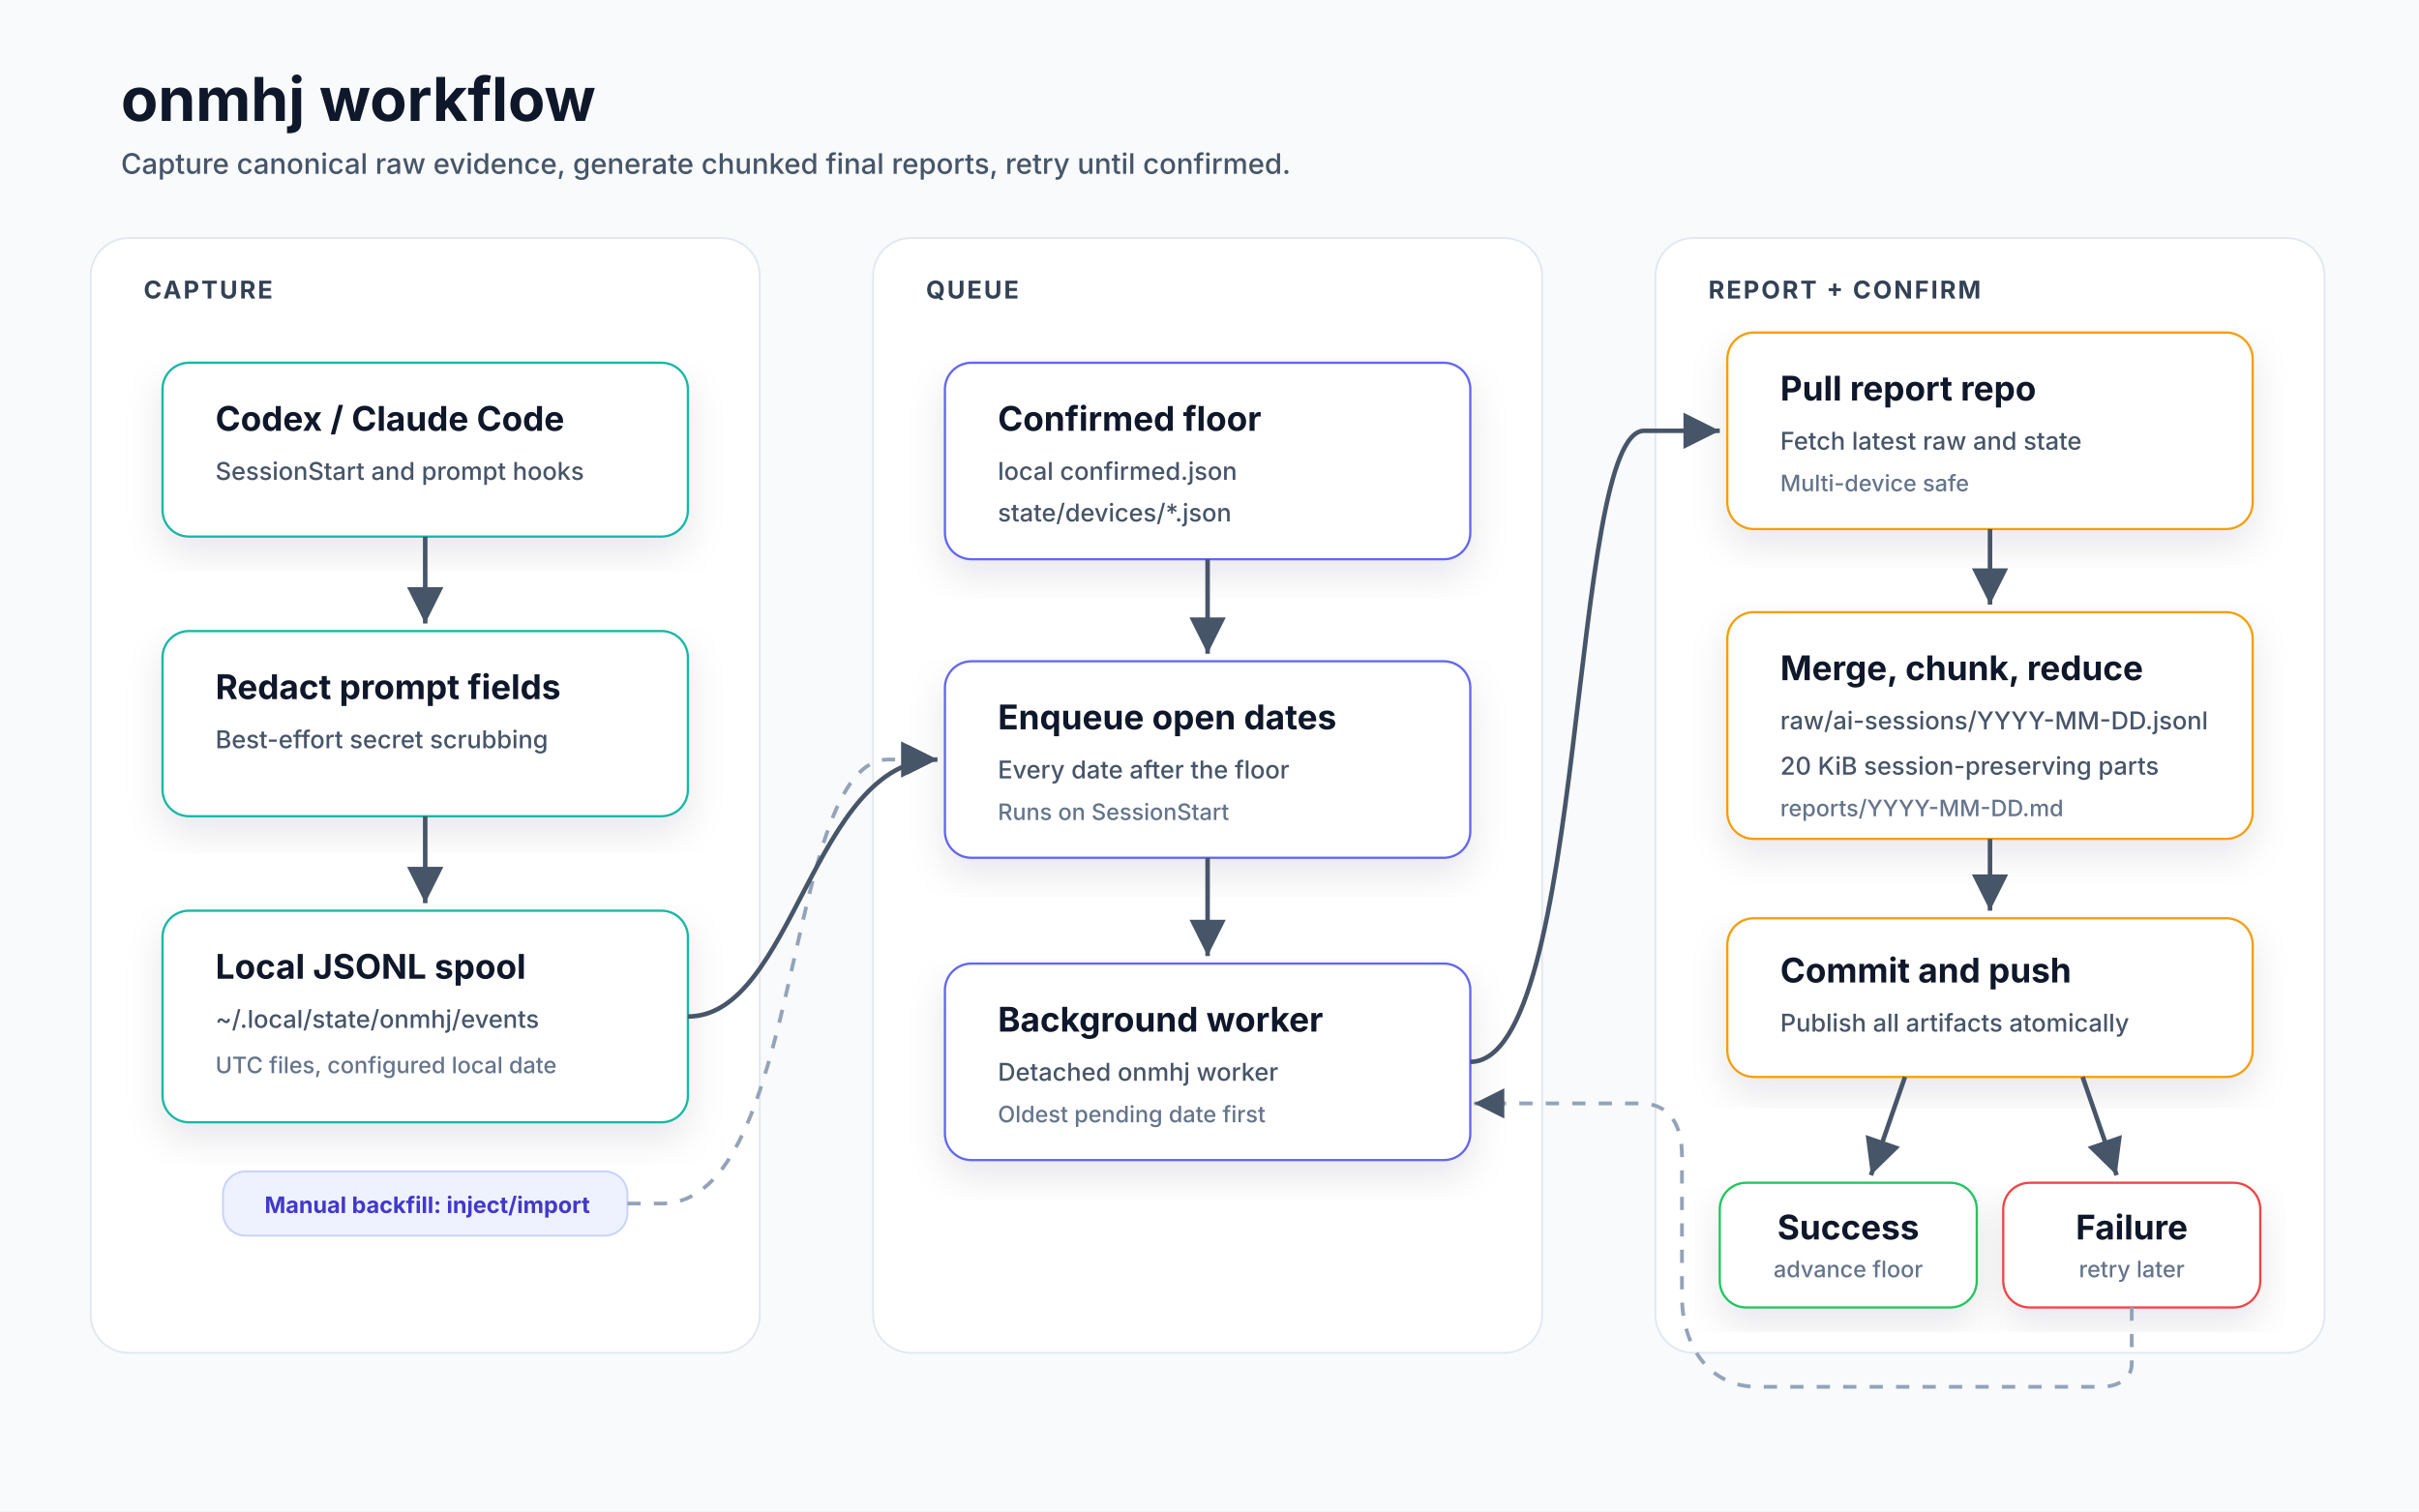
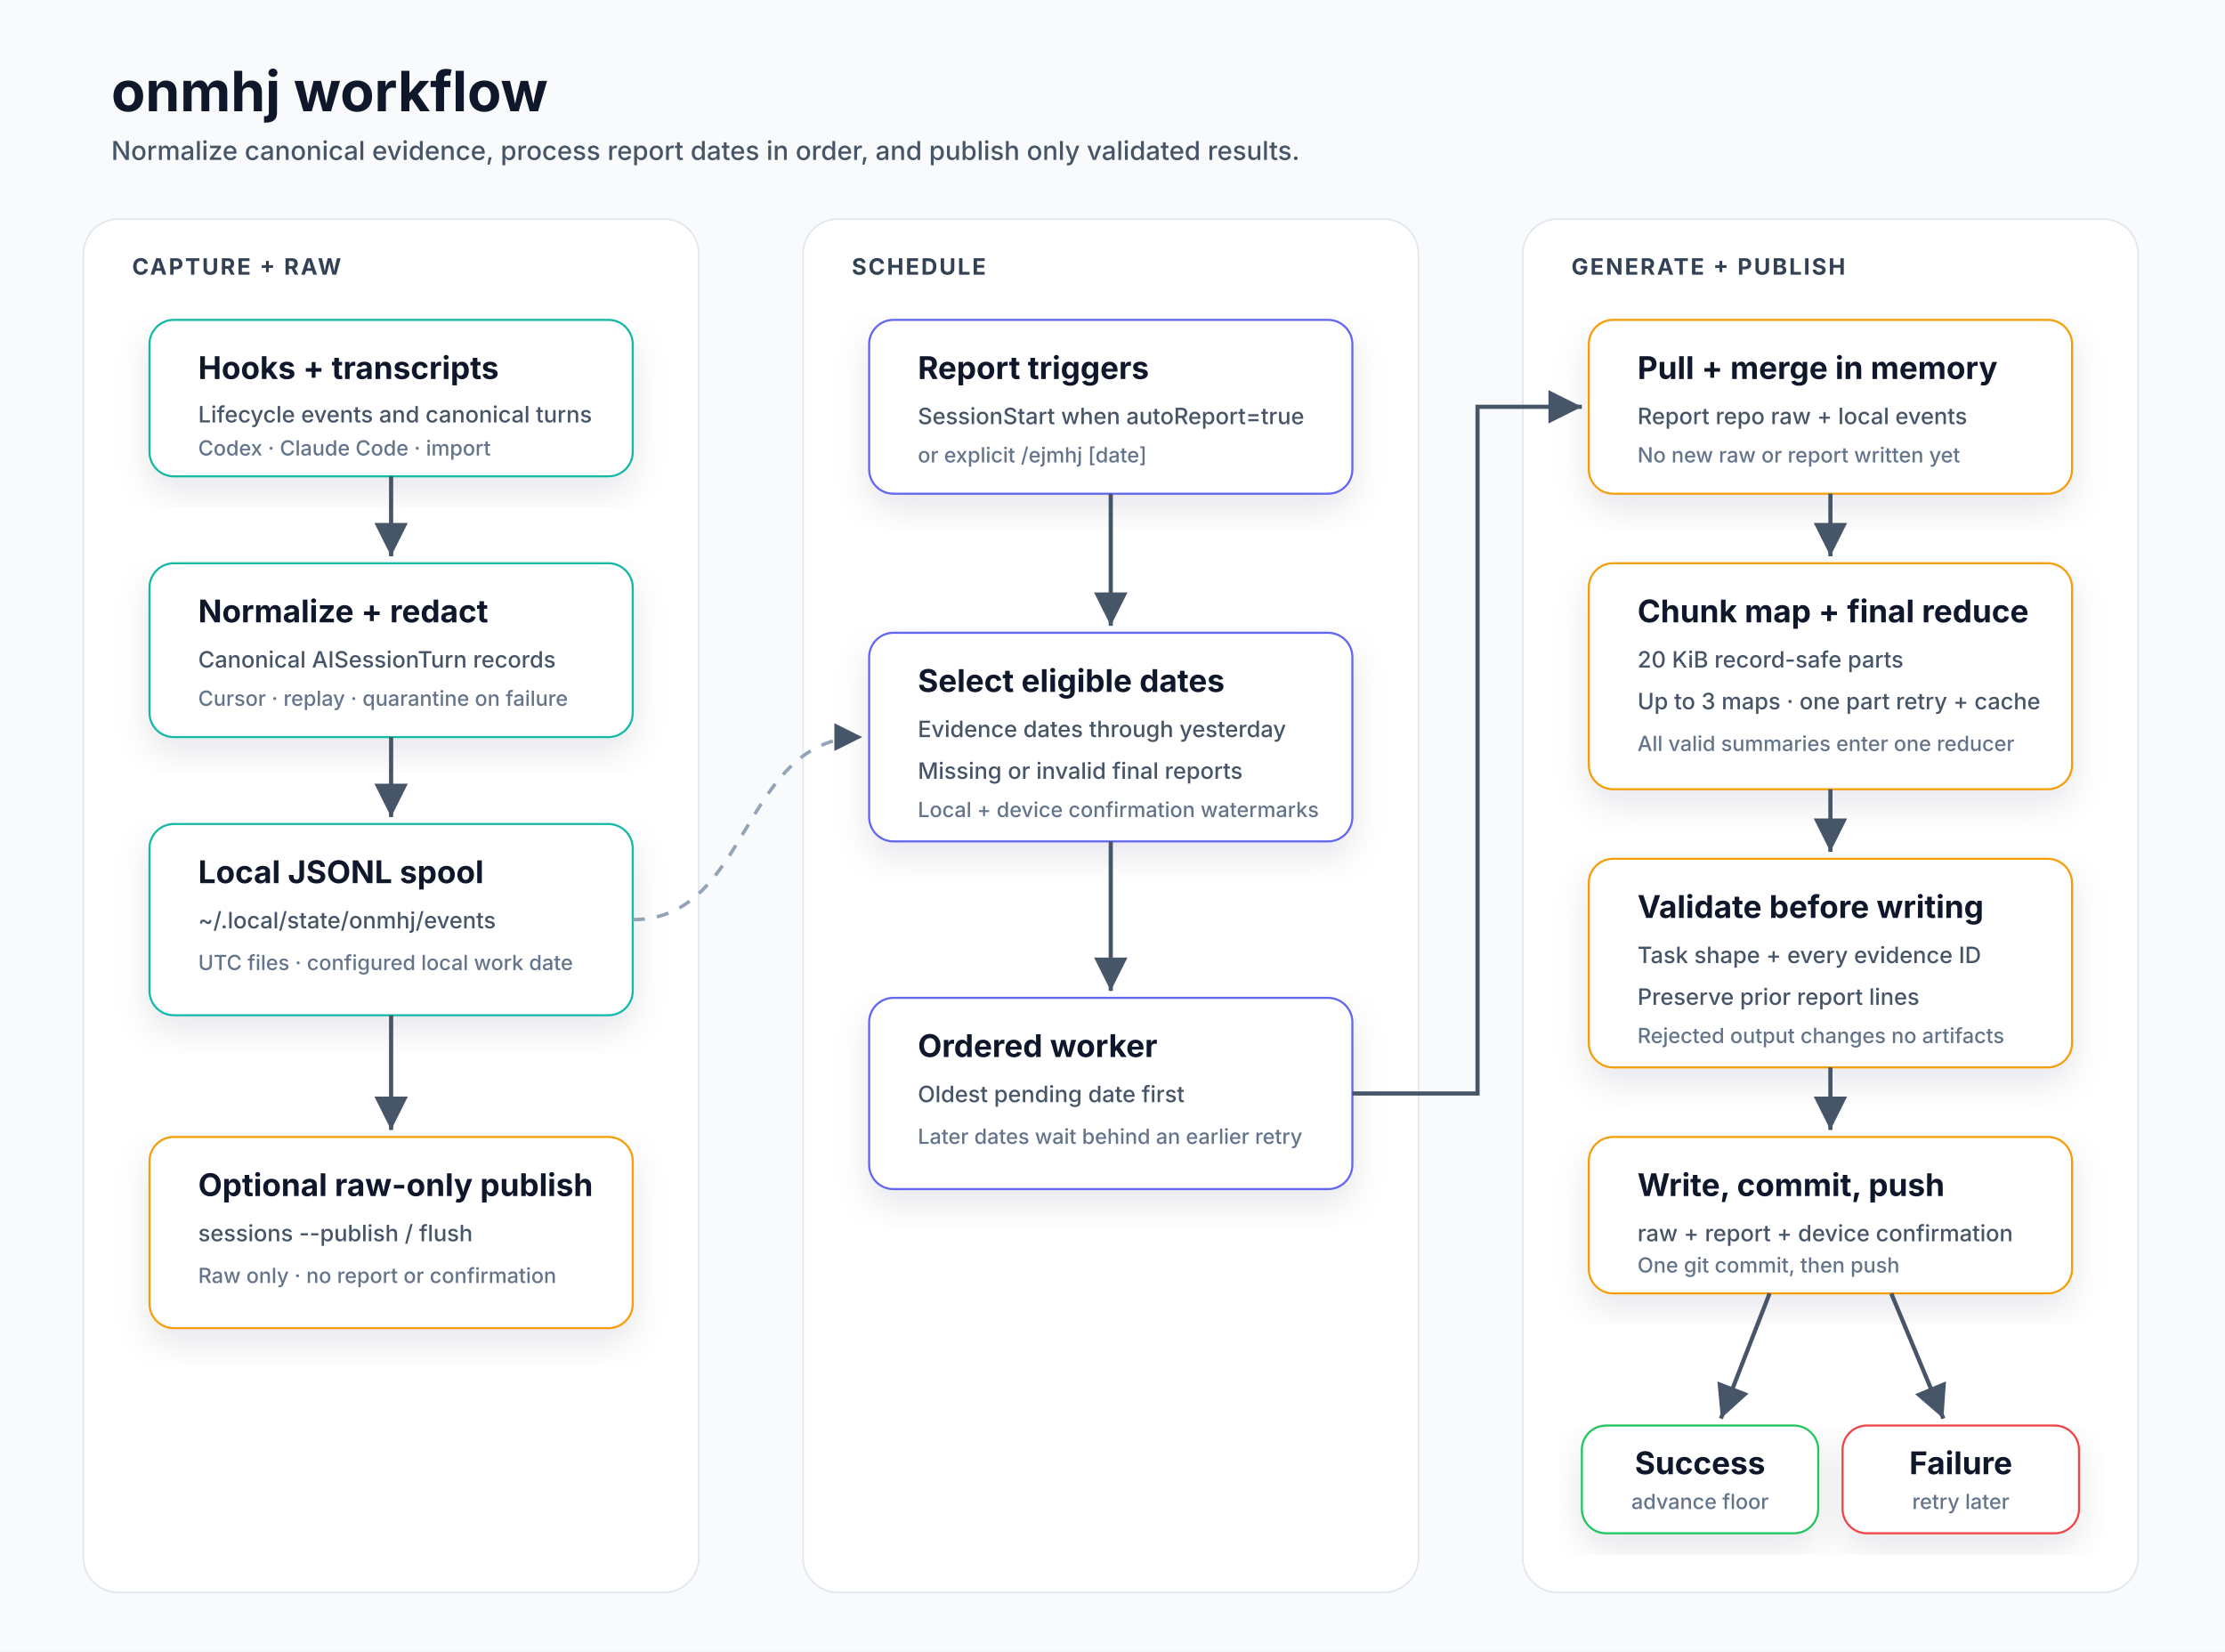
- <svg xmlns="http://www.w3.org/2000/svg" width="1280" height="800" viewBox="0 0 1280 800" role="img" aria-labelledby="title desc">
+ <svg xmlns="http://www.w3.org/2000/svg" width="1280" height="950" viewBox="0 0 1280 950" role="img" aria-labelledby="title desc">
  <defs>
    <marker id="arrow" markerWidth="12" markerHeight="12" refX="10" refY="6" orient="auto" markerUnits="strokeWidth">
      <path d="M2,2 L10,6 L2,10 Z" fill="#475569" />
    </marker>
    <filter id="shadow" x="-10%" y="-10%" width="120%" height="130%">
      <feDropShadow dx="0" dy="8" stdDeviation="10" flood-color="#0f172a" flood-opacity="0.10" />
    </filter>
    <style>
      .bg { fill: #f8fafc; }
      .title { fill: #0f172a; font: 700 32px ui-sans-serif, system-ui, -apple-system, BlinkMacSystemFont, "Segoe UI", sans-serif; }
      .subtitle { fill: #475569; font: 500 15px ui-sans-serif, system-ui, -apple-system, BlinkMacSystemFont, "Segoe UI", sans-serif; }
      .lane-label { fill: #334155; font: 700 13px ui-sans-serif, system-ui, -apple-system, BlinkMacSystemFont, "Segoe UI", sans-serif; letter-spacing: 0.08em; }
      .card { fill: #ffffff; stroke: #cbd5e1; stroke-width: 1.2; filter: url(#shadow); }
      .card-capture { stroke: #14b8a6; }
      .card-queue { stroke: #6366f1; }
-       .card-flush { stroke: #f59e0b; }
+       .card-report { stroke: #f59e0b; }
      .card-done { stroke: #22c55e; }
      .card-fail { stroke: #ef4444; }
      .card-title { fill: #0f172a; font: 700 18px ui-sans-serif, system-ui, -apple-system, BlinkMacSystemFont, "Segoe UI", sans-serif; }
      .card-text { fill: #475569; font: 500 13px ui-sans-serif, system-ui, -apple-system, BlinkMacSystemFont, "Segoe UI", sans-serif; }
      .small { fill: #64748b; font: 500 12px ui-sans-serif, system-ui, -apple-system, BlinkMacSystemFont, "Segoe UI", sans-serif; }
-       .chip { fill: #eef2ff; stroke: #c7d2fe; }
-       .chip-text { fill: #4338ca; font: 700 12px ui-sans-serif, system-ui, -apple-system, BlinkMacSystemFont, "Segoe UI", sans-serif; }
      .line { fill: none; stroke: #475569; stroke-width: 2.4; marker-end: url(#arrow); }
      .line-soft { fill: none; stroke: #94a3b8; stroke-width: 2; marker-end: url(#arrow); stroke-dasharray: 7 7; }
      .lane { fill: #ffffff; stroke: #e2e8f0; stroke-width: 1; }
    </style>
  </defs>
-   <rect class="bg" x="0" y="0" width="1280" height="800" />
+   <rect class="bg" x="0" y="0" width="1280" height="950" />
  <text class="title" x="64" y="64">onmhj workflow</text>
-   <text class="subtitle" x="64" y="92">Capture canonical raw evidence, generate chunked final reports, retry until confirmed.</text>
-   <rect class="lane" x="48" y="126" width="354" height="590" rx="20" />
-   <rect class="lane" x="462" y="126" width="354" height="590" rx="20" />
-   <rect class="lane" x="876" y="126" width="354" height="590" rx="20" />
-   <text class="lane-label" x="76" y="158">CAPTURE</text>
-   <text class="lane-label" x="490" y="158">QUEUE</text>
-   <text class="lane-label" x="904" y="158">REPORT + CONFIRM</text>
-   <rect class="card card-capture" x="86" y="192" width="278" height="92" rx="14" />
-   <text class="card-title" x="114" y="228">Codex / Claude Code</text>
-   <text class="card-text" x="114" y="254">SessionStart and prompt hooks</text>
-   <rect class="card card-capture" x="86" y="334" width="278" height="98" rx="14" />
-   <text class="card-title" x="114" y="370">Redact prompt fields</text>
-   <text class="card-text" x="114" y="396">Best-effort secret scrubbing</text>
-   <rect class="card card-capture" x="86" y="482" width="278" height="112" rx="14" />
-   <text class="card-title" x="114" y="518">Local JSONL spool</text>
-   <text class="card-text" x="114" y="544">~/.local/state/onmhj/events</text>
-   <text class="small" x="114" y="568">UTC files, configured local date</text>
-   <rect class="chip" x="118" y="620" width="214" height="34" rx="12" />
-   <text class="chip-text" x="140" y="642">Manual backfill: inject/import</text>
-   <rect class="card card-queue" x="500" y="192" width="278" height="104" rx="14" />
-   <text class="card-title" x="528" y="228">Confirmed floor</text>
-   <text class="card-text" x="528" y="254">local confirmed.json</text>
-   <text class="card-text" x="528" y="276">state/devices/*.json</text>
-   <rect class="card card-queue" x="500" y="350" width="278" height="104" rx="14" />
-   <text class="card-title" x="528" y="386">Enqueue open dates</text>
-   <text class="card-text" x="528" y="412">Every date after the floor</text>
-   <text class="small" x="528" y="434">Runs on SessionStart</text>
-   <rect class="card card-queue" x="500" y="510" width="278" height="104" rx="14" />
-   <text class="card-title" x="528" y="546">Background worker</text>
-   <text class="card-text" x="528" y="572">Detached onmhj worker</text>
-   <text class="small" x="528" y="594">Oldest pending date first</text>
-   <rect class="card card-flush" x="914" y="176" width="278" height="104" rx="14" />
-   <text class="card-title" x="942" y="212">Pull report repo</text>
-   <text class="card-text" x="942" y="238">Fetch latest raw and state</text>
-   <text class="small" x="942" y="260">Multi-device safe</text>
-   <rect class="card card-flush" x="914" y="324" width="278" height="120" rx="14" />
-   <text class="card-title" x="942" y="360">Merge, chunk, reduce</text>
-   <text class="card-text" x="942" y="386">raw/ai-sessions/YYYY-MM-DD.jsonl</text>
-   <text class="card-text" x="942" y="410">20 KiB session-preserving parts</text>
-   <text class="small" x="942" y="432">reports/YYYY-MM-DD.md</text>
-   <rect class="card card-flush" x="914" y="486" width="278" height="84" rx="14" />
-   <text class="card-title" x="942" y="520">Commit and push</text>
-   <text class="card-text" x="942" y="546">Publish all artifacts atomically</text>
-   <rect class="card card-done" x="910" y="626" width="136" height="66" rx="14" />
-   <text class="card-title" x="978" y="656" text-anchor="middle">Success</text>
-   <text class="small" x="978" y="676" text-anchor="middle">advance floor</text>
-   <rect class="card card-fail" x="1060" y="626" width="136" height="66" rx="14" />
-   <text class="card-title" x="1128" y="656" text-anchor="middle">Failure</text>
-   <text class="small" x="1128" y="676" text-anchor="middle">retry later</text>
-   <path class="line" d="M225 284 L225 330" />
-   <path class="line" d="M225 432 L225 478" />
-   <path class="line-soft" d="M332 637 L350 637 C426 637 414 402 470 402 L496 402" />
-   <path class="line" d="M364 538 C420 538 430 402 496 402" />
-   <path class="line" d="M639 296 L639 346" />
-   <path class="line" d="M639 454 L639 506" />
-   <path class="line" d="M778 562 C840 562 830 228 870 228 L910 228" />
-   <path class="line" d="M1053 280 L1053 320" />
-   <path class="line" d="M1053 444 L1053 482" />
-   <path class="line" d="M1008 570 L990 622" />
-   <path class="line" d="M1102 570 L1120 622" />
-   <path class="line-soft" d="M1128 692 L1128 722 C1128 730 1120 734 1112 734 L930 734 C904 734 890 712 890 686 L890 612 C890 596 884 584 868 584 L780 584" />
+   <text class="subtitle" x="64" y="92">Normalize canonical evidence, process report dates in order, and publish only validated results.</text>
+   <rect class="lane" x="48" y="126" width="354" height="790" rx="20" />
+   <rect class="lane" x="462" y="126" width="354" height="790" rx="20" />
+   <rect class="lane" x="876" y="126" width="354" height="790" rx="20" />
+   <text class="lane-label" x="76" y="158">CAPTURE + RAW</text>
+   <text class="lane-label" x="490" y="158">SCHEDULE</text>
+   <text class="lane-label" x="904" y="158">GENERATE + PUBLISH</text>
+   <rect class="card card-capture" x="86" y="184" width="278" height="90" rx="14" />
+   <text class="card-title" x="114" y="218">Hooks + transcripts</text>
+   <text class="card-text" x="114" y="243">Lifecycle events and canonical turns</text>
+   <text class="small" x="114" y="262">Codex · Claude Code · import</text>
+   <rect class="card card-capture" x="86" y="324" width="278" height="100" rx="14" />
+   <text class="card-title" x="114" y="358">Normalize + redact</text>
+   <text class="card-text" x="114" y="384">Canonical AISessionTurn records</text>
+   <text class="small" x="114" y="406">Cursor · replay · quarantine on failure</text>
+   <rect class="card card-capture" x="86" y="474" width="278" height="110" rx="14" />
+   <text class="card-title" x="114" y="508">Local JSONL spool</text>
+   <text class="card-text" x="114" y="534">~/.local/state/onmhj/events</text>
+   <text class="small" x="114" y="558">UTC files · configured local work date</text>
+   <rect class="card card-report" x="86" y="654" width="278" height="110" rx="14" />
+   <text class="card-title" x="114" y="688">Optional raw-only publish</text>
+   <text class="card-text" x="114" y="714">sessions --publish / flush</text>
+   <text class="small" x="114" y="738">Raw only · no report or confirmation</text>
+   <rect class="card card-queue" x="500" y="184" width="278" height="100" rx="14" />
+   <text class="card-title" x="528" y="218">Report triggers</text>
+   <text class="card-text" x="528" y="244">SessionStart when autoReport=true</text>
+   <text class="small" x="528" y="266">or explicit /ejmhj [date]</text>
+   <rect class="card card-queue" x="500" y="364" width="278" height="120" rx="14" />
+   <text class="card-title" x="528" y="398">Select eligible dates</text>
+   <text class="card-text" x="528" y="424">Evidence dates through yesterday</text>
+   <text class="card-text" x="528" y="448">Missing or invalid final reports</text>
+   <text class="small" x="528" y="470">Local + device confirmation watermarks</text>
+   <rect class="card card-queue" x="500" y="574" width="278" height="110" rx="14" />
+   <text class="card-title" x="528" y="608">Ordered worker</text>
+   <text class="card-text" x="528" y="634">Oldest pending date first</text>
+   <text class="small" x="528" y="658">Later dates wait behind an earlier retry</text>
+   <rect class="card card-report" x="914" y="184" width="278" height="100" rx="14" />
+   <text class="card-title" x="942" y="218">Pull + merge in memory</text>
+   <text class="card-text" x="942" y="244">Report repo raw + local events</text>
+   <text class="small" x="942" y="266">No new raw or report written yet</text>
+   <rect class="card card-report" x="914" y="324" width="278" height="130" rx="14" />
+   <text class="card-title" x="942" y="358">Chunk map + final reduce</text>
+   <text class="card-text" x="942" y="384">20 KiB record-safe parts</text>
+   <text class="card-text" x="942" y="408">Up to 3 maps · one part retry + cache</text>
+   <text class="small" x="942" y="432">All valid summaries enter one reducer</text>
+   <rect class="card card-report" x="914" y="494" width="278" height="120" rx="14" />
+   <text class="card-title" x="942" y="528">Validate before writing</text>
+   <text class="card-text" x="942" y="554">Task shape + every evidence ID</text>
+   <text class="card-text" x="942" y="578">Preserve prior report lines</text>
+   <text class="small" x="942" y="600">Rejected output changes no artifacts</text>
+   <rect class="card card-report" x="914" y="654" width="278" height="90" rx="14" />
+   <text class="card-title" x="942" y="688">Write, commit, push</text>
+   <text class="card-text" x="942" y="714">raw + report + device confirmation</text>
+   <text class="small" x="942" y="732">One git commit, then push</text>
+   <rect class="card card-done" x="910" y="820" width="136" height="62" rx="14" />
+   <text class="card-title" x="978" y="848" text-anchor="middle">Success</text>
+   <text class="small" x="978" y="868" text-anchor="middle">advance floor</text>
+   <rect class="card card-fail" x="1060" y="820" width="136" height="62" rx="14" />
+   <text class="card-title" x="1128" y="848" text-anchor="middle">Failure</text>
+   <text class="small" x="1128" y="868" text-anchor="middle">retry later</text>
+   <path class="line" d="M225 274 L225 320" />
+   <path class="line" d="M225 424 L225 470" />
+   <path class="line" d="M225 584 L225 650" />
+   <path class="line" d="M639 284 L639 360" />
+   <path class="line" d="M639 484 L639 570" />
+   <path class="line-soft" d="M364 529 C432 529 426 424 496 424" />
+   <path class="line" d="M778 629 H850 V234 H910" />
+   <path class="line" d="M1053 284 L1053 320" />
+   <path class="line" d="M1053 454 L1053 490" />
+   <path class="line" d="M1053 614 L1053 650" />
+   <path class="line" d="M1018 744 L990 816" />
+   <path class="line" d="M1088 744 L1118 816" />
</svg>
